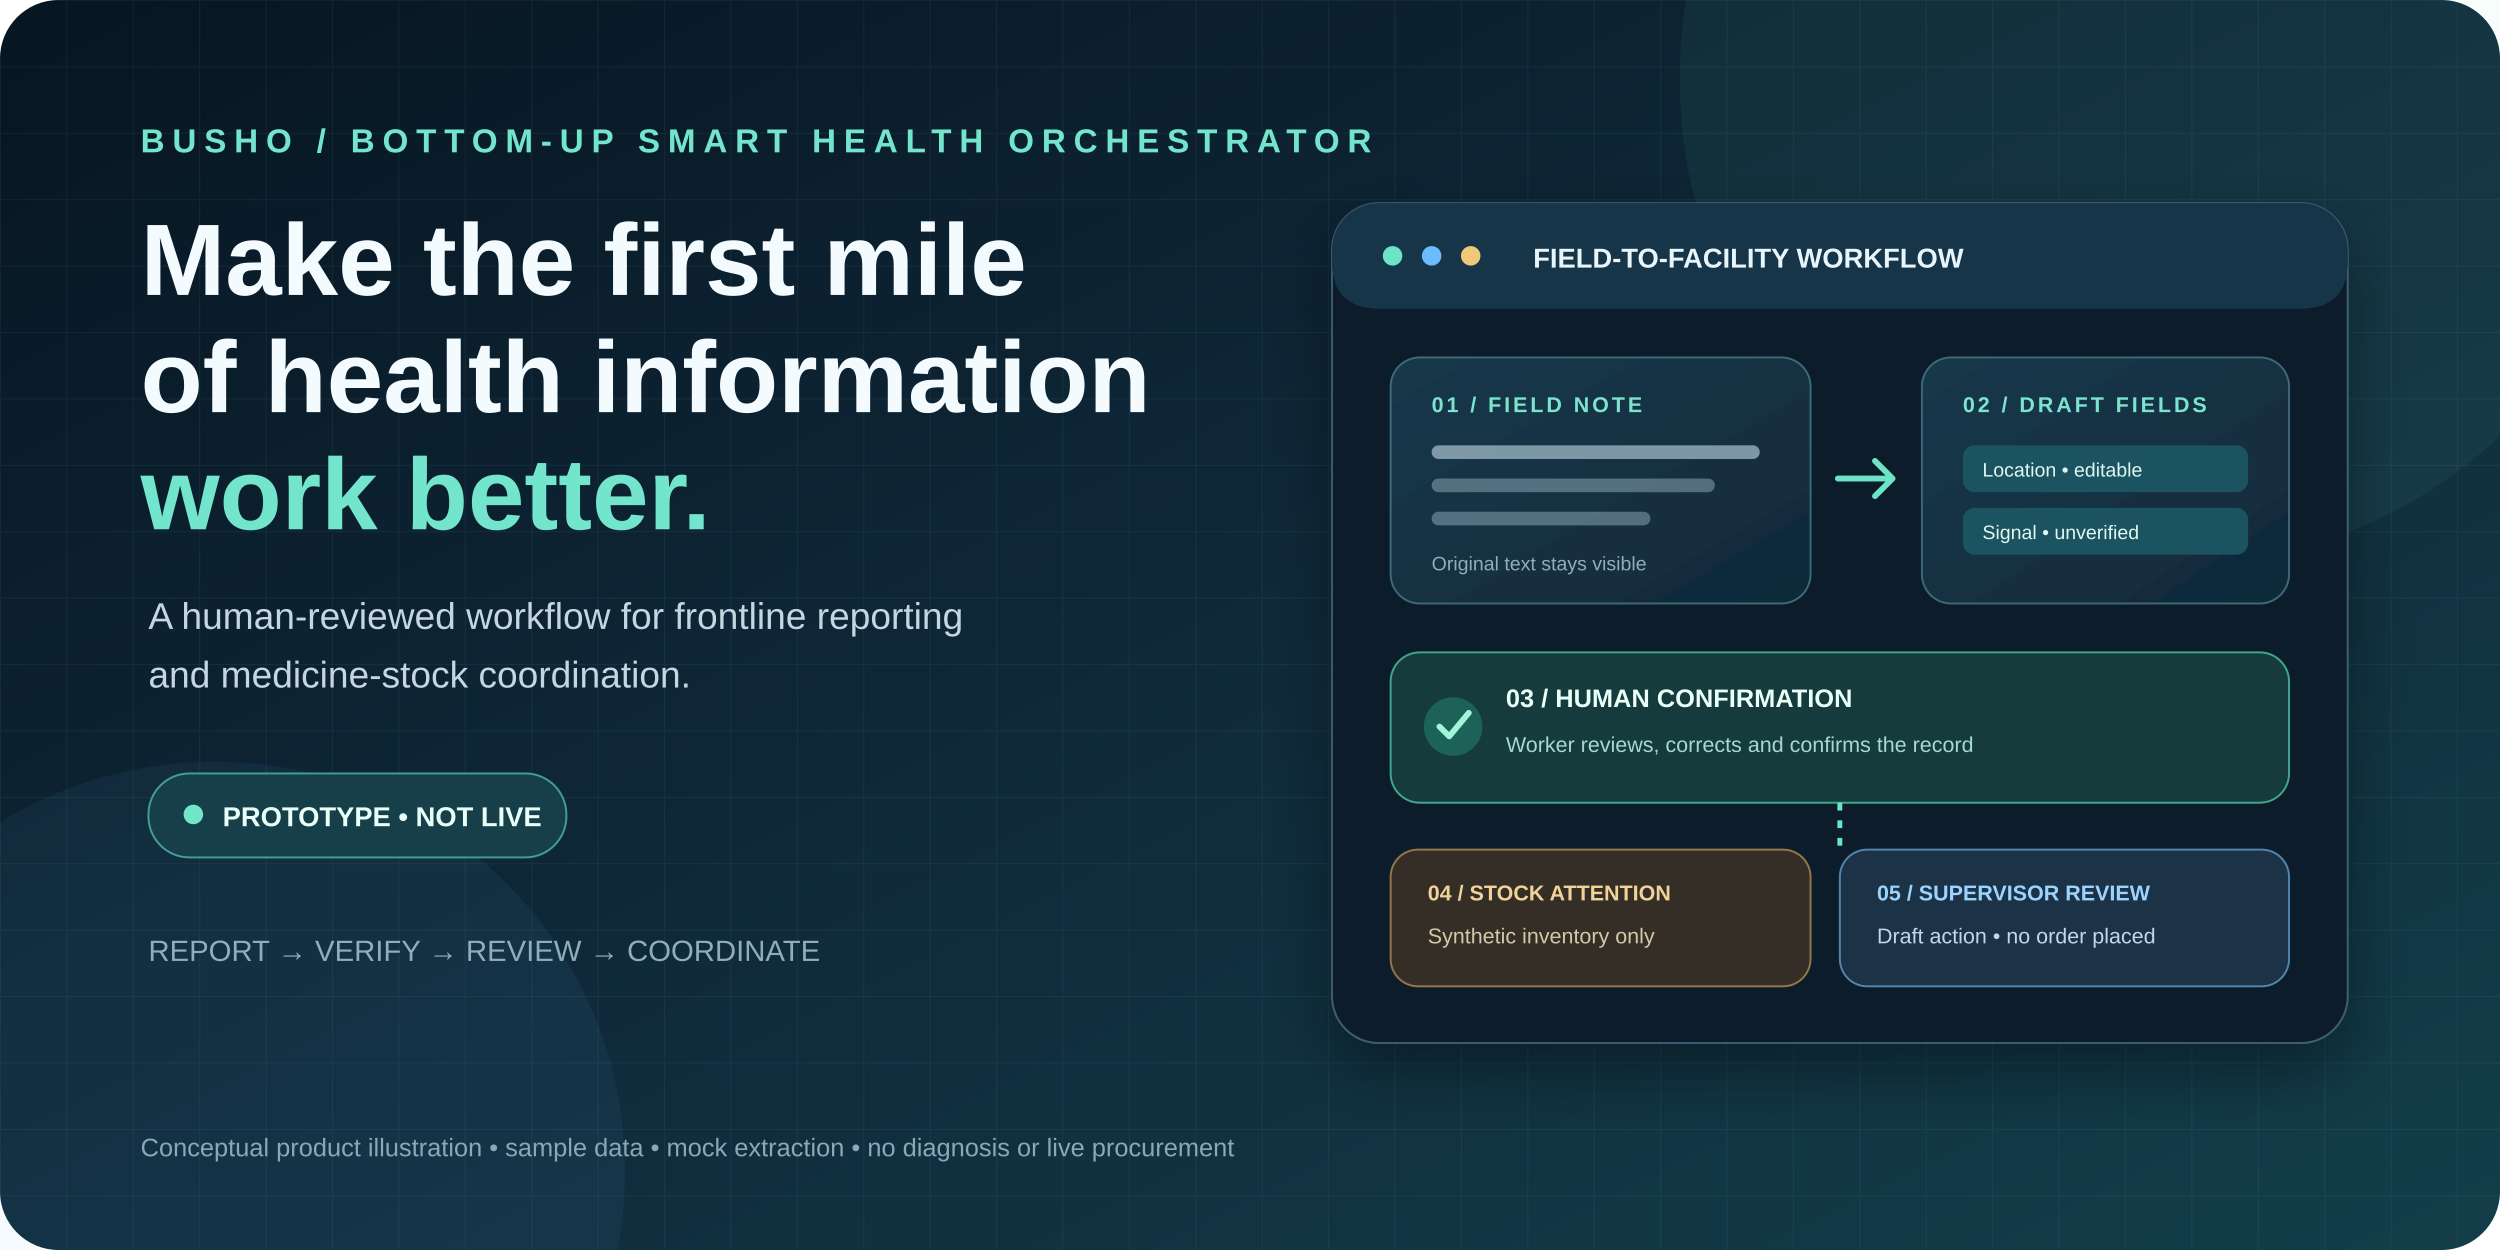
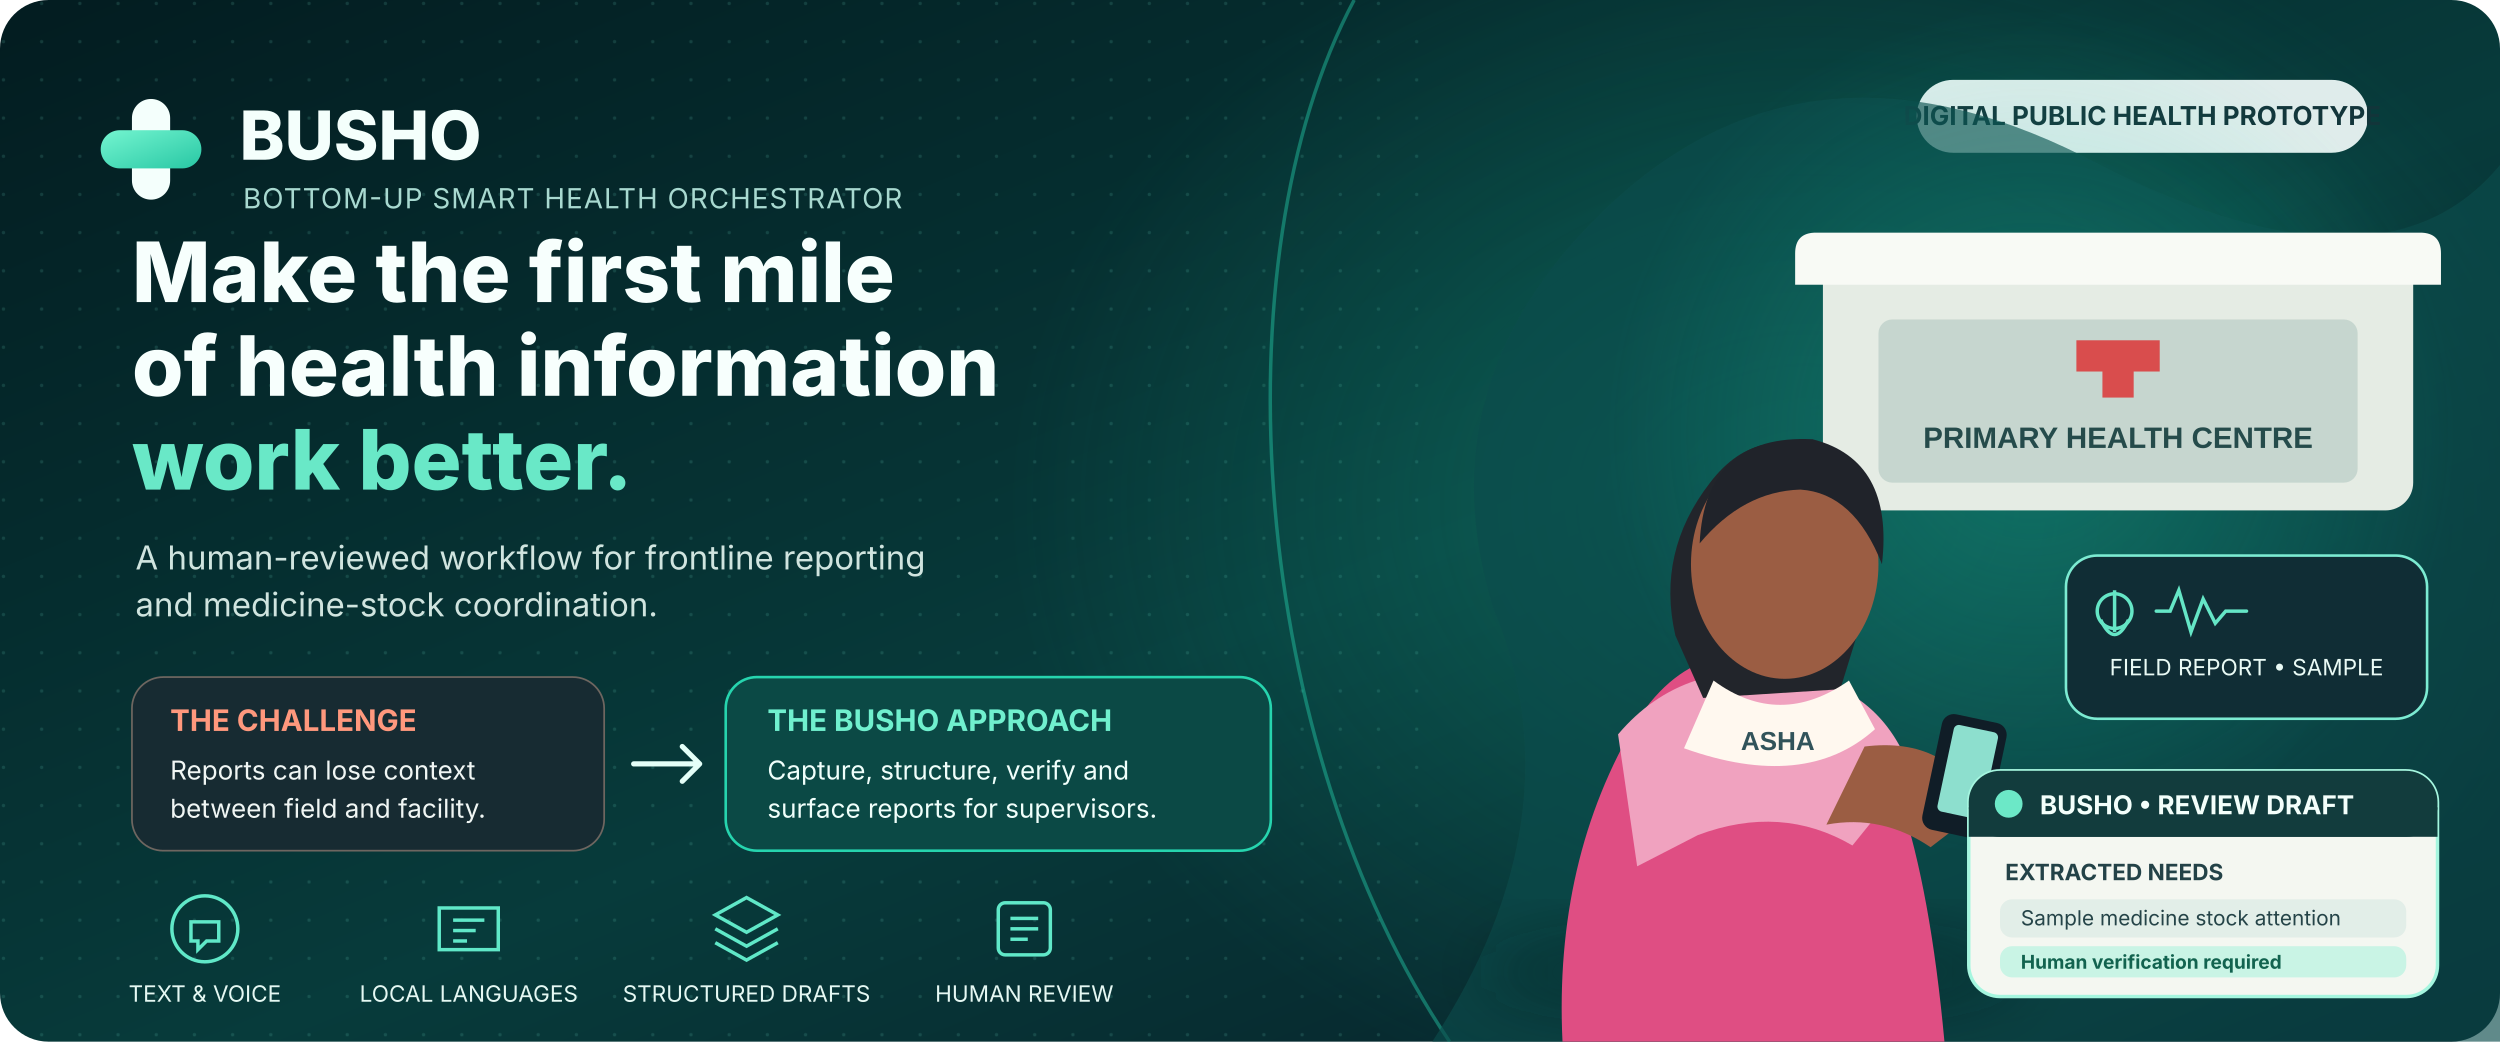
- <svg xmlns="http://www.w3.org/2000/svg" width="1280" height="640" viewBox="0 0 1280 640" role="img" aria-labelledby="title desc">
+ <svg xmlns="http://www.w3.org/2000/svg" width="1440" height="600" viewBox="0 0 1440 600" role="img" aria-labelledby="title desc">
  <defs>
    <linearGradient id="bg" x1="0" y1="0" x2="1" y2="1">
-       <stop offset="0" stop-color="#071521" />
-       <stop offset=".55" stop-color="#102b3c" />
-       <stop offset="1" stop-color="#123e4a" />
+       <stop stop-color="#031c20" />
+       <stop offset=".55" stop-color="#073b3b" />
+       <stop offset="1" stop-color="#071b25" />
    </linearGradient>
-     <linearGradient id="mint" x1="0" y1="0" x2="1" y2="0">
-       <stop offset="0" stop-color="#6ce4c5" />
-       <stop offset="1" stop-color="#6bbcff" />
+     <linearGradient id="mint" x1="0" y1="0" x2="1" y2="1">
+       <stop stop-color="#74f5d0" />
+       <stop offset="1" stop-color="#28c7a4" />
    </linearGradient>
    <linearGradient id="panel" x1="0" y1="0" x2="1" y2="1">
-       <stop offset="0" stop-color="#18384b" />
-       <stop offset="1" stop-color="#10293a" />
+       <stop stop-color="#173e43" />
+       <stop offset="1" stop-color="#0b272f" />
    </linearGradient>
-     <filter id="shadow" x="-20%" y="-20%" width="140%" height="150%">
-       <feDropShadow dx="0" dy="14" stdDeviation="16" flood-color="#020b12" flood-opacity=".38" />
+     <radialGradient id="glow">
+       <stop stop-color="#1bc6a1" stop-opacity=".3" />
+       <stop offset="1" stop-color="#1bc6a1" stop-opacity="0" />
+     </radialGradient>
+     <pattern id="dots" width="22" height="22" patternUnits="userSpaceOnUse">
+       <circle cx="2" cy="2" r="1" fill="#76e8ce" opacity=".25" />
+     </pattern>
+     <filter id="shadow" x="-30%" y="-30%" width="160%" height="160%">
+       <feGaussianBlur stdDeviation="18" />
    </filter>
-     <pattern id="grid" width="34" height="34" patternUnits="userSpaceOnUse">
-       <path d="M34 0H0V34" fill="none" stroke="#8cc8d0" stroke-opacity=".07" stroke-width="1" />
-     </pattern>
  </defs>
-   <rect width="1280" height="640" rx="30" fill="url(#bg)" />
-   <rect width="1280" height="640" rx="30" fill="url(#grid)" />
-   <circle cx="1110" cy="40" r="250" fill="#5fe0c0" opacity=".06" />
-   <circle cx="110" cy="600" r="210" fill="#62b8ff" opacity=".06" />
-   <text x="72" y="78" font-family="Arial,Helvetica,sans-serif" font-size="17" font-weight="700" letter-spacing="4" fill="#73e5cc">BUSHO  /  BOTTOM-UP SMART HEALTH ORCHESTRATOR</text>
-   <text x="72" y="151" font-family="Arial,Helvetica,sans-serif" font-size="52" font-weight="700" fill="#f4fbff">Make the first mile</text>
-   <text x="72" y="211" font-family="Arial,Helvetica,sans-serif" font-size="52" font-weight="700" fill="#f4fbff">of health information</text>
-   <text x="72" y="271" font-family="Arial,Helvetica,sans-serif" font-size="52" font-weight="700" fill="#73e5cc">work better.</text>
-   <text x="76" y="322" font-family="Arial,Helvetica,sans-serif" font-size="19" fill="#c4d7e1">A human-reviewed workflow for frontline reporting</text>
-   <text x="76" y="352" font-family="Arial,Helvetica,sans-serif" font-size="19" fill="#c4d7e1">and medicine-stock coordination.</text>
-   <rect x="76" y="396" width="214" height="43" rx="21" fill="#173f4a" stroke="#5bd9bd" stroke-opacity=".65" />
-   <circle cx="99" cy="417" r="5" fill="#71e6c8" />
-   <text x="114" y="423" font-family="Arial,Helvetica,sans-serif" font-size="14" font-weight="700" fill="#e9fffa">PROTOTYPE • NOT LIVE</text>
-   <text x="76" y="492" font-family="Arial,Helvetica,sans-serif" font-size="15" fill="#8faebd">REPORT  →  VERIFY  →  REVIEW  →  COORDINATE</text>
-   <g filter="url(#shadow)">
-     <rect x="682" y="104" width="520" height="430" rx="24" fill="#0b1c29" stroke="#527486" stroke-opacity=".7" />
-     <rect x="682" y="104" width="520" height="54" rx="24" fill="#173448" />
-     <path d="M682 134 Q682 158 706 158 H1178 Q1202 158 1202 134" fill="#173448" />
-     <circle cx="713" cy="131" r="5" fill="#6ce4c5" />
-     <circle cx="733" cy="131" r="5" fill="#6bbcff" />
-     <circle cx="753" cy="131" r="5" fill="#f1c879" />
-     <text x="785" y="137" font-family="Arial,Helvetica,sans-serif" font-size="14" font-weight="700" fill="#e8f5fa">FIELD-TO-FACILITY WORKFLOW</text>
-     <rect x="712" y="183" width="215" height="126" rx="15" fill="url(#panel)" stroke="#3c6979" />
-     <text x="733" y="211" font-family="Arial,Helvetica,sans-serif" font-size="11" font-weight="700" letter-spacing="1.5" fill="#7ce4cd">01 / FIELD NOTE</text>
-     <rect x="733" y="228" width="168" height="7" rx="3.5" fill="#b5ced9" opacity=".65" />
-     <rect x="733" y="245" width="145" height="7" rx="3.5" fill="#b5ced9" opacity=".4" />
-     <rect x="733" y="262" width="112" height="7" rx="3.5" fill="#b5ced9" opacity=".4" />
-     <text x="733" y="292" font-family="Arial,Helvetica,sans-serif" font-size="10" fill="#91aebb">Original text stays visible</text>
-     <path d="M941 245 H969 M960 236 L969 245 L960 254" fill="none" stroke="#6ce4c5" stroke-width="3" stroke-linecap="round" stroke-linejoin="round" />
-     <rect x="984" y="183" width="188" height="126" rx="15" fill="url(#panel)" stroke="#3c6979" />
-     <text x="1005" y="211" font-family="Arial,Helvetica,sans-serif" font-size="11" font-weight="700" letter-spacing="1.5" fill="#7ce4cd">02 / DRAFT FIELDS</text>
-     <rect x="1005" y="228" width="146" height="24" rx="6" fill="#1e5260" />
-     <text x="1015" y="244" font-family="Arial,Helvetica,sans-serif" font-size="10" fill="#dff8f1">Location  •  editable</text>
-     <rect x="1005" y="260" width="146" height="24" rx="6" fill="#1e5260" />
-     <text x="1015" y="276" font-family="Arial,Helvetica,sans-serif" font-size="10" fill="#dff8f1">Signal  •  unverified</text>
-     <rect x="712" y="334" width="460" height="77" rx="15" fill="#123b3d" stroke="#4dc5a8" stroke-opacity=".8" />
-     <circle cx="744" cy="372" r="15" fill="#1c6259" />
-     <path d="M737 372 l5 5 10 -12" fill="none" stroke="#a4f4db" stroke-width="3" stroke-linecap="round" stroke-linejoin="round" />
-     <text x="771" y="362" font-family="Arial,Helvetica,sans-serif" font-size="13" font-weight="700" fill="#eafff7">03 / HUMAN CONFIRMATION</text>
-     <text x="771" y="385" font-family="Arial,Helvetica,sans-serif" font-size="11" fill="#a8d8cf">Worker reviews, corrects and confirms the record</text>
-     <path d="M942 411 V433" stroke="#6ce4c5" stroke-width="2.5" stroke-dasharray="4 5" />
-     <rect x="712" y="435" width="215" height="70" rx="14" fill="#342e25" stroke="#c49b5c" stroke-opacity=".7" />
-     <text x="731" y="461" font-family="Arial,Helvetica,sans-serif" font-size="11" font-weight="700" fill="#f1d39a">04 / STOCK ATTENTION</text>
-     <text x="731" y="483" font-family="Arial,Helvetica,sans-serif" font-size="11" fill="#d6c7a9">Synthetic inventory only</text>
-     <rect x="942" y="435" width="230" height="70" rx="14" fill="#1c3046" stroke="#6baee0" stroke-opacity=".7" />
-     <text x="961" y="461" font-family="Arial,Helvetica,sans-serif" font-size="11" font-weight="700" fill="#9bd4ff">05 / SUPERVISOR REVIEW</text>
-     <text x="961" y="483" font-family="Arial,Helvetica,sans-serif" font-size="11" fill="#c1d8e8">Draft action • no order placed</text>
+   <rect width="1440" height="600" rx="28" fill="url(#bg)" />
+   <rect width="820" height="600" rx="28" fill="url(#dots)" opacity=".55" />
+   <ellipse cx="1040" cy="290" rx="460" ry="360" fill="url(#glow)" />
+   <path d="M780 0 C700 150 720 430 835 600" stroke="#24c9a7" stroke-opacity=".45" stroke-width="2" fill="none" />
+   <g transform="translate(76 52)">
+     <rect x="0" y="5" width="22" height="58" rx="11" fill="#f4fffc" />
+     <rect x="-18" y="23" width="58" height="22" rx="11" fill="url(#mint)" />
+     <text x="62" y="40" fill="#f4fffc" font-family="Inter,Arial,sans-serif" font-size="39" font-weight="800">BUSHO</text>
+     <text x="64" y="68" fill="#a8d9d0" font-family="Inter,Arial,sans-serif" font-size="16" letter-spacing=".6">BOTTOM-UP SMART HEALTH ORCHESTRATOR</text>
  </g>
-   <text x="72" y="592" font-family="Arial,Helvetica,sans-serif" font-size="13" fill="#89a9b8">Conceptual product illustration • sample data • mock extraction • no diagnosis or live procurement</text>
+   <rect x="1104" y="46" width="260" height="42" rx="21" fill="#e8f4f3" opacity=".96" />
+   <text x="1234" y="72" text-anchor="middle" fill="#12353a" font-family="Inter,Arial,sans-serif" font-size="15" font-weight="700">DIGITAL PUBLIC HEALTH PROTOTYPE</text>
+   <text x="76" y="174" fill="#f7fffd" font-family="Inter,Arial,sans-serif" font-size="48" font-weight="800">Make the first mile</text>
+   <text x="76" y="228" fill="#f7fffd" font-family="Inter,Arial,sans-serif" font-size="48" font-weight="800">of health information</text>
+   <text x="76" y="282" fill="#69e8c7" font-family="Inter,Arial,sans-serif" font-size="48" font-weight="800">work better.</text>
+   <text x="78" y="328" fill="#d0e4df" font-family="Inter,Arial,sans-serif" font-size="19">A human-reviewed workflow for frontline reporting</text>
+   <text x="78" y="355" fill="#d0e4df" font-family="Inter,Arial,sans-serif" font-size="19">and medicine-stock coordination.</text>
+   <rect x="76" y="390" width="272" height="100" rx="18" fill="#172b32" stroke="#6e6660" />
+   <text x="98" y="421" fill="#ff987d" font-family="Inter,Arial,sans-serif" font-size="17" font-weight="700">THE CHALLENGE</text>
+   <text x="98" y="449" fill="#f0f6f4" font-family="Inter,Arial,sans-serif" font-size="15">Reports can lose context</text>
+   <text x="98" y="471" fill="#f0f6f4" font-family="Inter,Arial,sans-serif" font-size="15">between field and facility.</text>
+   <path d="M365 440h38m-10 -10 10 10 -10 10" stroke="#e4fff8" stroke-width="3" fill="none" stroke-linecap="round" stroke-linejoin="round" />
+   <rect x="418" y="390" width="314" height="100" rx="18" fill="#0b4945" stroke="#26d4ae" stroke-width="1.5" />
+   <text x="442" y="421" fill="#70f0ce" font-family="Inter,Arial,sans-serif" font-size="17" font-weight="700">THE BUSHO APPROACH</text>
+   <text x="442" y="449" fill="#f0fffb" font-family="Inter,Arial,sans-serif" font-size="15">Capture, structure, verify and</text>
+   <text x="442" y="471" fill="#f0fffb" font-family="Inter,Arial,sans-serif" font-size="15">surface reports for supervisors.</text>
+   <g font-family="Inter,Arial,sans-serif" text-anchor="middle">
+     <g transform="translate(118 535)" fill="none" stroke="#60e8c8" stroke-width="2">
+       <circle r="19" />
+       <path d="M-8 -4h16v11h-7l-5 5v-5h-4z" />
+     </g>
+     <text x="118" y="577" fill="#e5f8f3" font-size="13">TEXT &amp; VOICE</text>
+     <g transform="translate(270 535)" fill="none" stroke="#60e8c8" stroke-width="2">
+       <path d="M-17 -12h34v24h-34zM-9 -5h18M-9 1h13M-9 7h8" />
+     </g>
+     <text x="270" y="577" fill="#e5f8f3" font-size="13">LOCAL LANGUAGES</text>
+     <g transform="translate(430 535)" fill="none" stroke="#60e8c8" stroke-width="2">
+       <path d="M0 -18 18 -8 0 2 -18 -8zM-18 0 0 10 18 0M-18 8 0 18 18 8" />
+     </g>
+     <text x="430" y="577" fill="#e5f8f3" font-size="13">STRUCTURED DRAFTS</text>
+     <g transform="translate(590 535)" fill="none" stroke="#60e8c8" stroke-width="2">
+       <rect x="-15" y="-15" width="30" height="30" rx="4" />
+       <path d="M-8 -6h16M-8 0h16M-8 6h10" />
+     </g>
+     <text x="590" y="577" fill="#e5f8f3" font-size="13">HUMAN REVIEW</text>
+   </g>
+   <path d="M825 600 Q910 470 860 350 Q820 220 925 120 Q1040 10 1200 90 Q1370 180 1440 95 V600Z" fill="#0b4c4b" opacity=".65" />
+   <circle cx="1170" cy="250" r="245" fill="url(#glow)" />
+   <rect x="1050" y="144" width="340" height="150" rx="16" fill="#e5ece4" />
+   <path d="M1034 164h372v-18q0-12-12-12h-348q-12 0-12 12z" fill="#f8faf5" />
+   <rect x="1082" y="184" width="276" height="94" rx="8" fill="#c6d6cf" />
+   <path d="M1196 196h48v18h-15v15h-18v-15h-15z" fill="#d94d4d" />
+   <text x="1220" y="258" text-anchor="middle" fill="#254b4b" font-family="Arial,sans-serif" font-size="17" font-weight="700">PRIMARY HEALTH CENTRE</text>
+   <ellipse cx="1008" cy="560" rx="155" ry="26" fill="#001518" opacity=".35" filter="url(#shadow)" />
+   <path d="M900 600 Q895 495 943 415 Q982 355 1050 390 Q1104 426 1120 600Z" fill="#df4e83" />
+   <path d="M932 423 Q970 378 1035 389 Q1084 397 1101 445 L1067 487 Q1026 463 978 481 L943 499Z" fill="#f0a2bf" />
+   <path d="M965 366 Q954 318 985 278 Q1014 240 1057 266 Q1090 287 1077 342 L1060 397 L981 402Z" fill="#22252b" />
+   <ellipse cx="1028" cy="325" rx="54" ry="66" fill="#9b5d43" />
+   <path d="M979 313 Q982 250 1044 253 Q1091 265 1084 325 Q1068 284 1037 282 Q1004 283 979 313Z" fill="#20232a" />
+   <path d="M987 392 Q1025 420 1065 392 L1080 420 Q1040 456 970 431Z" fill="#fff8ef" />
+   <text x="1024" y="432" text-anchor="middle" fill="#31535a" font-family="Arial,sans-serif" font-size="15" font-weight="700">ASHA</text>
+   <path d="M1074 430 Q1122 424 1142 465 L1112 488 Q1084 469 1052 475Z" fill="#9b5d43" />
+   <rect x="1120" y="410" width="38" height="68" rx="7" fill="#101d27" transform="rotate(12 1120 410)" />
+   <rect x="1126" y="417" width="26" height="51" rx="3" fill="#8ddfce" transform="rotate(12 1126 417)" />
+   <rect x="1190" y="320" width="208" height="94" rx="18" fill="#102d35" stroke="#7cebd2" stroke-width="1.5" />
+   <circle cx="1218" cy="352" r="10" fill="none" stroke="#65e6c6" stroke-width="2" />
+   <path d="M1218 340v24m-8 -7q8 17 16 0" stroke="#65e6c6" fill="none" stroke-width="2" />
+   <path d="M1242 352h8l5 -12 7 24 7 -19 7 14 6 -7h12" fill="none" stroke="#65e6c6" stroke-width="2" stroke-linecap="round" />
+   <text x="1294" y="389" text-anchor="middle" fill="#e9faf5" font-family="Inter,Arial,sans-serif" font-size="13">FIELD REPORT • SAMPLE</text>
+   <rect x="1134" y="444" width="270" height="130" rx="18" fill="#f4f7f1" stroke="#a5f6df" stroke-width="2" />
+   <rect x="1134" y="444" width="270" height="38" rx="18" fill="#123c3d" />
+   <path d="M1134 465h270v17h-270z" fill="#123c3d" />
+   <circle cx="1157" cy="463" r="8" fill="#6ce8c7" />
+   <text x="1175" y="469" fill="#f3fffb" font-family="Inter,Arial,sans-serif" font-size="15" font-weight="700">BUSHO • REVIEW DRAFT</text>
+   <text x="1155" y="507" fill="#234247" font-family="Inter,Arial,sans-serif" font-size="13" font-weight="700">EXTRACTED NEEDS</text>
+   <rect x="1152" y="518" width="234" height="22" rx="7" fill="#e2eee8" />
+   <text x="1164" y="533" fill="#254448" font-family="Inter,Arial,sans-serif" font-size="12">Sample medicine stock attention</text>
+   <rect x="1152" y="545" width="234" height="18" rx="7" fill="#c9f4e5" />
+   <text x="1164" y="558" fill="#12634f" font-family="Inter,Arial,sans-serif" font-size="11" font-weight="700">Human verification required</text>
</svg>
